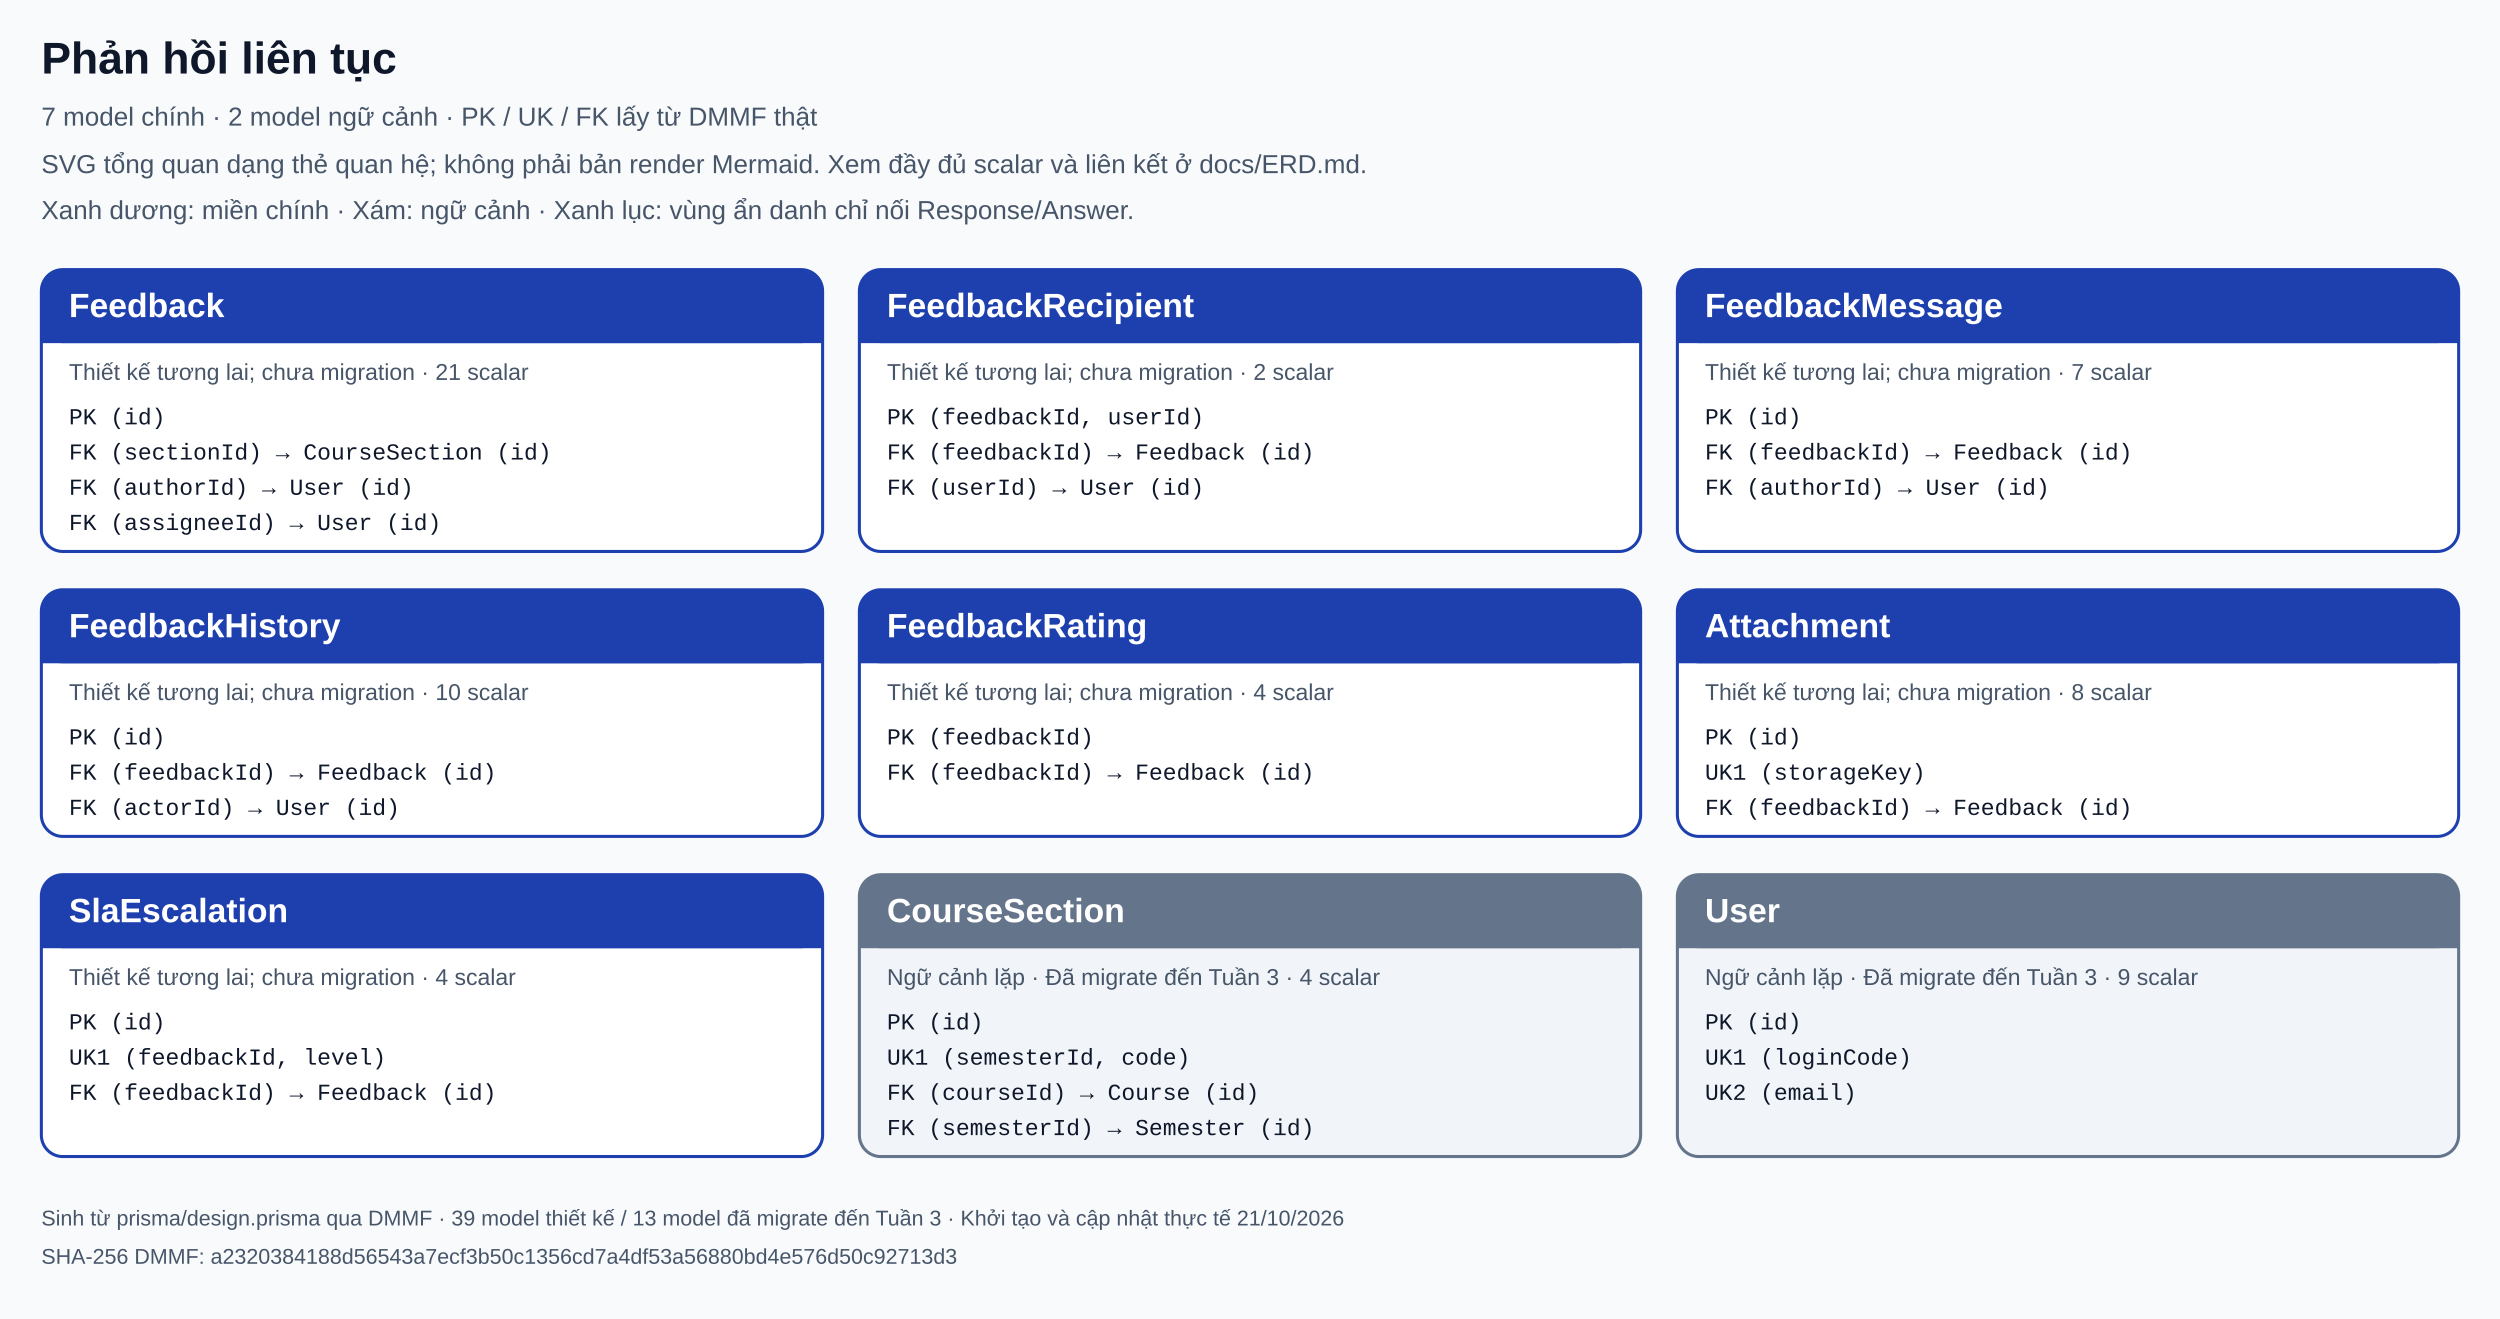
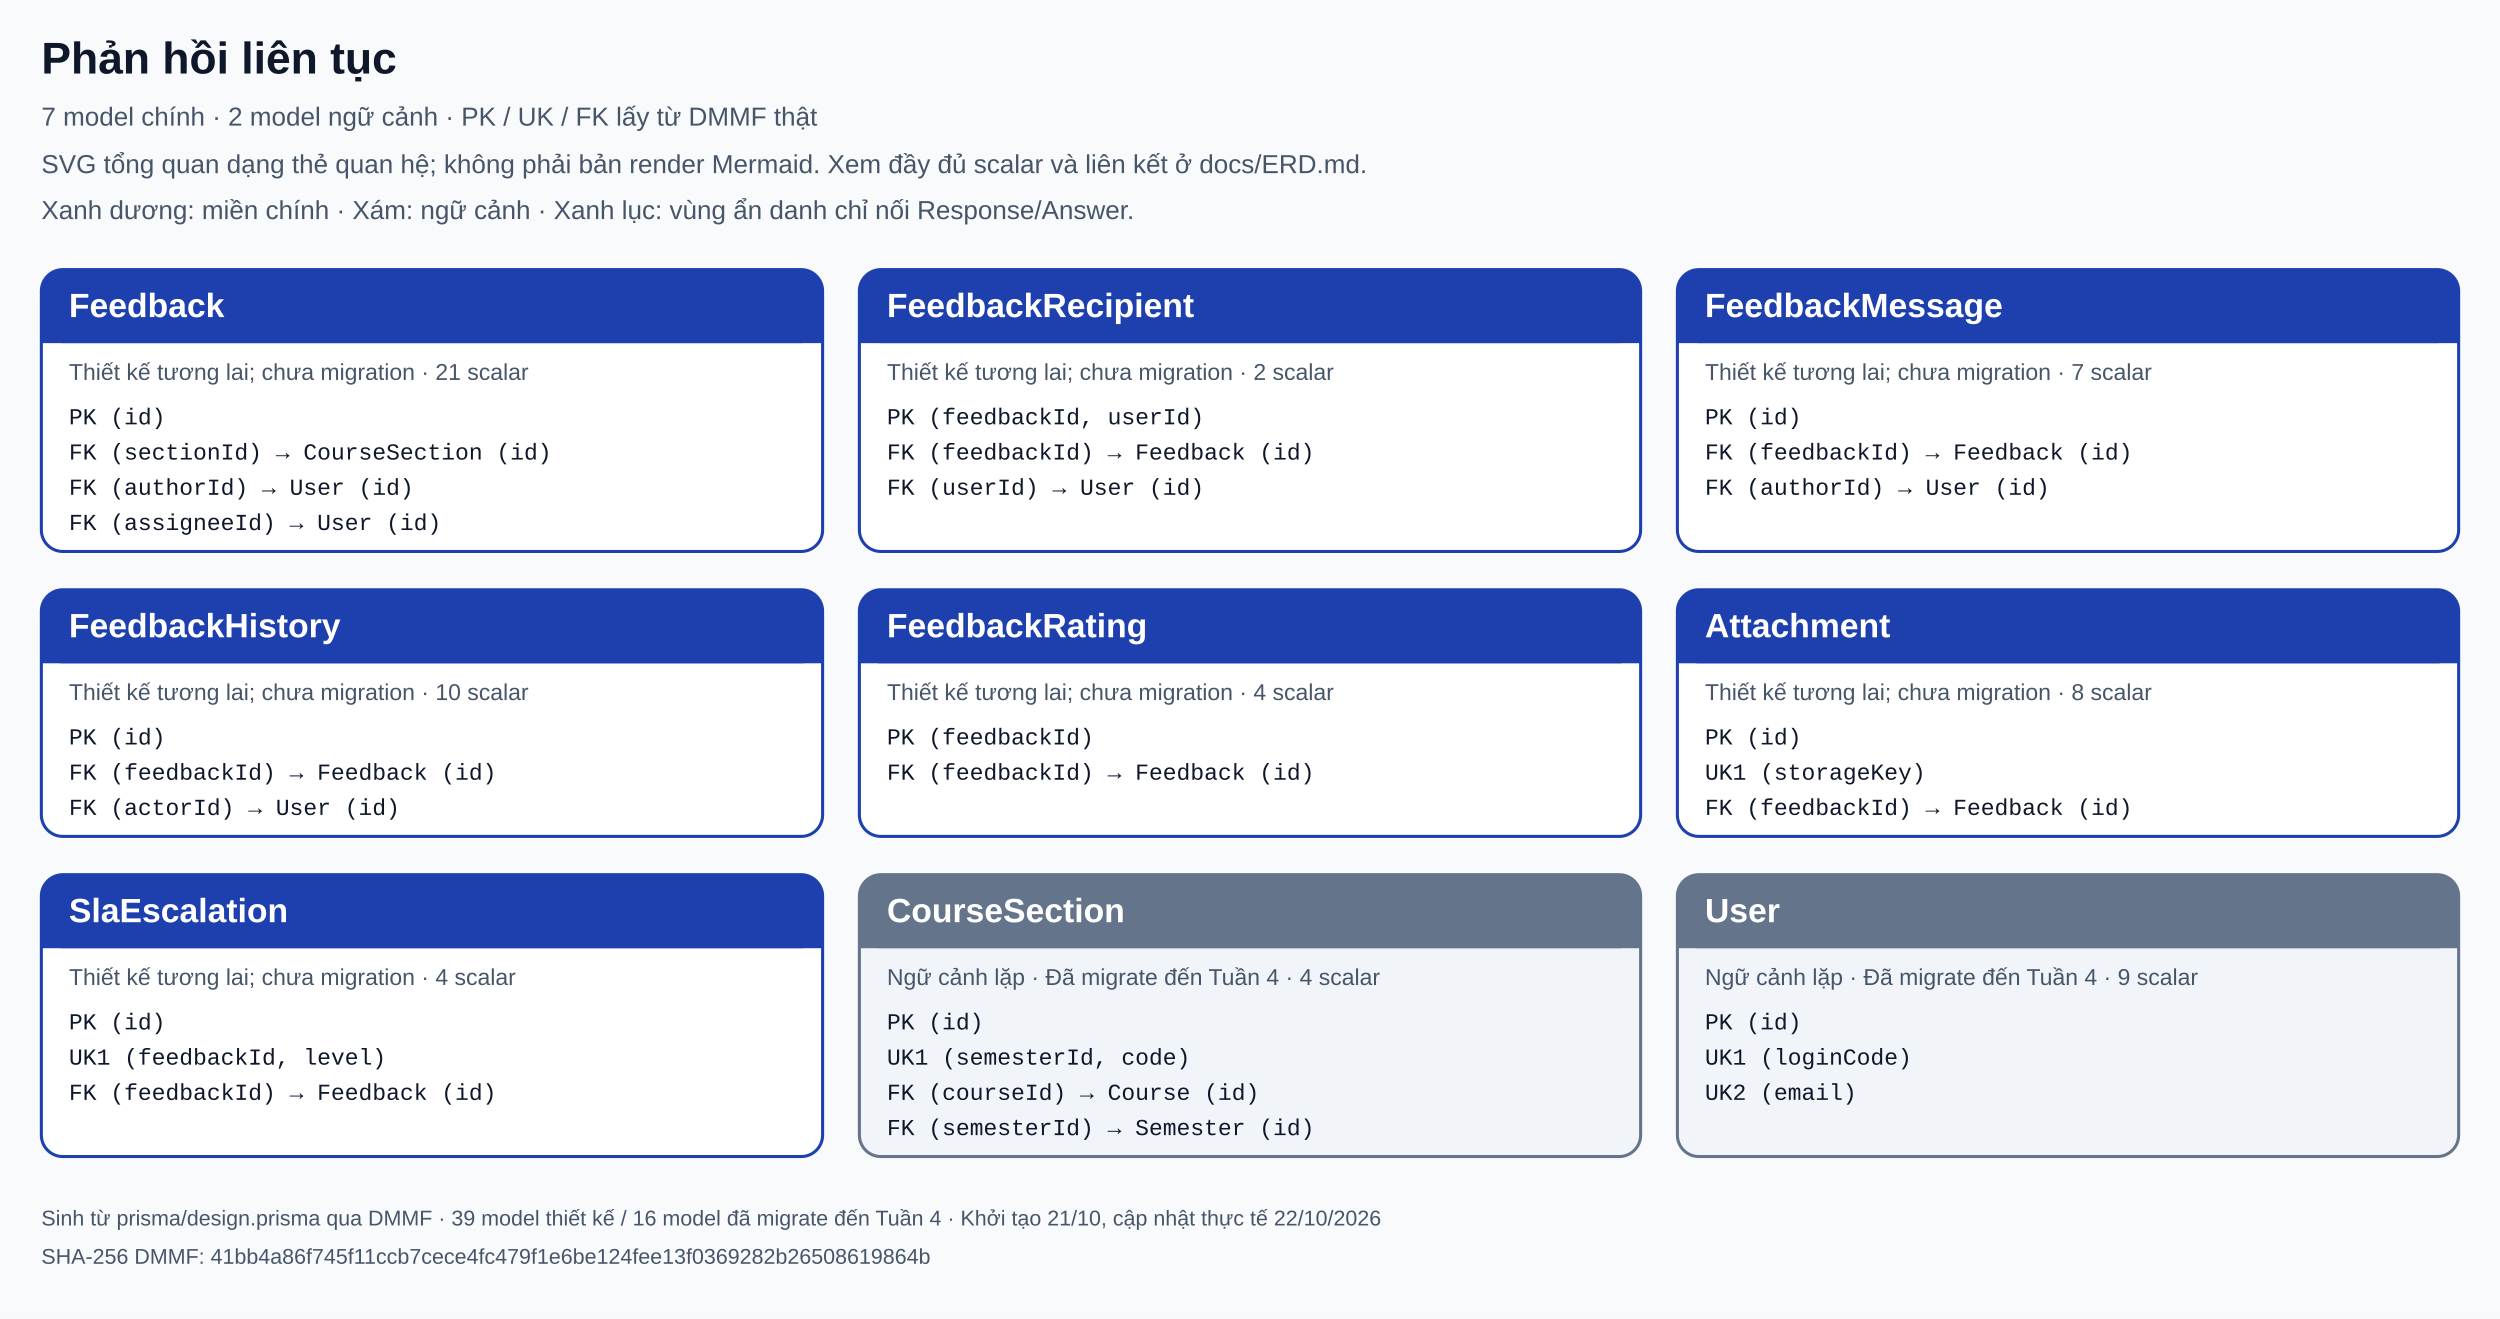
<svg xmlns="http://www.w3.org/2000/svg" width="1632" height="861" viewBox="0 0 1632 861" role="img" aria-labelledby="title description">
  <style>
    text {
      font-family: "Segoe UI", Arial, sans-serif;
      fill: #0f172a;
    }
    .heading {
      font-size: 29px;
      font-weight: 700;
    }
    .sub {
      font-size: 17px;
      fill: #475569;
    }
    .model {
      font-size: 22px;
      font-weight: 700;
      fill: #fff;
    }
    .meta {
      font-size: 15px;
      fill: #475569;
    }
    .field {
      font-size: 15px;
      font-family: Consolas, "Courier New", monospace;
    }
    .foot {
      font-size: 14px;
      fill: #475569;
    }
  </style>
  <rect width="1632" height="861" fill="#f8fafc" />
  <text x="27" y="48" class="heading">Phản hồi liên tục</text>
  <text x="27" y="82" class="sub">
    7 model chính · 2 model ngữ cảnh · PK / UK / FK lấy từ DMMF thật
  </text>
  <text x="27" y="113" class="sub">
    SVG tổng quan dạng thẻ quan hệ; không phải bản render Mermaid. Xem đầy đủ
    scalar và liên kết ở docs/ERD.md.
  </text>
  <text x="27" y="143" class="sub">
    Xanh dương: miền chính · Xám: ngữ cảnh · Xanh lục: vùng ẩn danh chỉ nối
    Response/Answer.
  </text>
  <g aria-label="Feedback">
    <rect x="27" y="176" width="510" height="184" rx="14" fill="#ffffff" stroke="#1e40af" stroke-width="2" />
    <rect x="27" y="176" width="510" height="48" rx="14" fill="#1e40af" />
    <rect x="27" y="204" width="510" height="20" fill="#1e40af" />
    <text x="45" y="207" class="model">Feedback</text>
    <text x="45" y="248" class="meta">
      Thiết kế tương lai; chưa migration · 21 scalar
    </text>
    <text x="45" y="277" class="field">PK (id)</text>
    <text x="45" y="300" class="field">
      FK (sectionId) → CourseSection (id)
    </text>
    <text x="45" y="323" class="field">FK (authorId) → User (id)</text>
    <text x="45" y="346" class="field">FK (assigneeId) → User (id)</text>
  </g>
  <g aria-label="FeedbackRecipient">
    <rect x="561" y="176" width="510" height="184" rx="14" fill="#ffffff" stroke="#1e40af" stroke-width="2" />
    <rect x="561" y="176" width="510" height="48" rx="14" fill="#1e40af" />
    <rect x="561" y="204" width="510" height="20" fill="#1e40af" />
    <text x="579" y="207" class="model">FeedbackRecipient</text>
    <text x="579" y="248" class="meta">
      Thiết kế tương lai; chưa migration · 2 scalar
    </text>
    <text x="579" y="277" class="field">PK (feedbackId, userId)</text>
    <text x="579" y="300" class="field">FK (feedbackId) → Feedback (id)</text>
    <text x="579" y="323" class="field">FK (userId) → User (id)</text>
  </g>
  <g aria-label="FeedbackMessage">
    <rect x="1095" y="176" width="510" height="184" rx="14" fill="#ffffff" stroke="#1e40af" stroke-width="2" />
    <rect x="1095" y="176" width="510" height="48" rx="14" fill="#1e40af" />
    <rect x="1095" y="204" width="510" height="20" fill="#1e40af" />
    <text x="1113" y="207" class="model">FeedbackMessage</text>
    <text x="1113" y="248" class="meta">
      Thiết kế tương lai; chưa migration · 7 scalar
    </text>
    <text x="1113" y="277" class="field">PK (id)</text>
    <text x="1113" y="300" class="field">FK (feedbackId) → Feedback (id)</text>
    <text x="1113" y="323" class="field">FK (authorId) → User (id)</text>
  </g>
  <g aria-label="FeedbackHistory">
    <rect x="27" y="385" width="510" height="161" rx="14" fill="#ffffff" stroke="#1e40af" stroke-width="2" />
    <rect x="27" y="385" width="510" height="48" rx="14" fill="#1e40af" />
    <rect x="27" y="413" width="510" height="20" fill="#1e40af" />
    <text x="45" y="416" class="model">FeedbackHistory</text>
    <text x="45" y="457" class="meta">
      Thiết kế tương lai; chưa migration · 10 scalar
    </text>
    <text x="45" y="486" class="field">PK (id)</text>
    <text x="45" y="509" class="field">FK (feedbackId) → Feedback (id)</text>
    <text x="45" y="532" class="field">FK (actorId) → User (id)</text>
  </g>
  <g aria-label="FeedbackRating">
    <rect x="561" y="385" width="510" height="161" rx="14" fill="#ffffff" stroke="#1e40af" stroke-width="2" />
    <rect x="561" y="385" width="510" height="48" rx="14" fill="#1e40af" />
    <rect x="561" y="413" width="510" height="20" fill="#1e40af" />
    <text x="579" y="416" class="model">FeedbackRating</text>
    <text x="579" y="457" class="meta">
      Thiết kế tương lai; chưa migration · 4 scalar
    </text>
    <text x="579" y="486" class="field">PK (feedbackId)</text>
    <text x="579" y="509" class="field">FK (feedbackId) → Feedback (id)</text>
  </g>
  <g aria-label="Attachment">
    <rect x="1095" y="385" width="510" height="161" rx="14" fill="#ffffff" stroke="#1e40af" stroke-width="2" />
    <rect x="1095" y="385" width="510" height="48" rx="14" fill="#1e40af" />
    <rect x="1095" y="413" width="510" height="20" fill="#1e40af" />
    <text x="1113" y="416" class="model">Attachment</text>
    <text x="1113" y="457" class="meta">
      Thiết kế tương lai; chưa migration · 8 scalar
    </text>
    <text x="1113" y="486" class="field">PK (id)</text>
    <text x="1113" y="509" class="field">UK1 (storageKey)</text>
    <text x="1113" y="532" class="field">FK (feedbackId) → Feedback (id)</text>
  </g>
  <g aria-label="SlaEscalation">
    <rect x="27" y="571" width="510" height="184" rx="14" fill="#ffffff" stroke="#1e40af" stroke-width="2" />
    <rect x="27" y="571" width="510" height="48" rx="14" fill="#1e40af" />
    <rect x="27" y="599" width="510" height="20" fill="#1e40af" />
    <text x="45" y="602" class="model">SlaEscalation</text>
    <text x="45" y="643" class="meta">
      Thiết kế tương lai; chưa migration · 4 scalar
    </text>
    <text x="45" y="672" class="field">PK (id)</text>
    <text x="45" y="695" class="field">UK1 (feedbackId, level)</text>
    <text x="45" y="718" class="field">FK (feedbackId) → Feedback (id)</text>
  </g>
  <g aria-label="CourseSection">
    <rect x="561" y="571" width="510" height="184" rx="14" fill="#f1f5f9" stroke="#64748b" stroke-width="2" />
    <rect x="561" y="571" width="510" height="48" rx="14" fill="#64748b" />
    <rect x="561" y="599" width="510" height="20" fill="#64748b" />
    <text x="579" y="602" class="model">CourseSection</text>
    <text x="579" y="643" class="meta">
-       Ngữ cảnh lặp · Đã migrate đến Tuần 3 · 4 scalar
+       Ngữ cảnh lặp · Đã migrate đến Tuần 4 · 4 scalar
    </text>
    <text x="579" y="672" class="field">PK (id)</text>
    <text x="579" y="695" class="field">UK1 (semesterId, code)</text>
    <text x="579" y="718" class="field">FK (courseId) → Course (id)</text>
    <text x="579" y="741" class="field">FK (semesterId) → Semester (id)</text>
  </g>
  <g aria-label="User">
    <rect x="1095" y="571" width="510" height="184" rx="14" fill="#f1f5f9" stroke="#64748b" stroke-width="2" />
    <rect x="1095" y="571" width="510" height="48" rx="14" fill="#64748b" />
    <rect x="1095" y="599" width="510" height="20" fill="#64748b" />
    <text x="1113" y="602" class="model">User</text>
    <text x="1113" y="643" class="meta">
-       Ngữ cảnh lặp · Đã migrate đến Tuần 3 · 9 scalar
+       Ngữ cảnh lặp · Đã migrate đến Tuần 4 · 9 scalar
    </text>
    <text x="1113" y="672" class="field">PK (id)</text>
    <text x="1113" y="695" class="field">UK1 (loginCode)</text>
    <text x="1113" y="718" class="field">UK2 (email)</text>
  </g>
  <text x="27" y="800" class="foot">
-     Sinh từ prisma/design.prisma qua DMMF · 39 model thiết kế / 13 model đã
-     migrate đến Tuần 3 · Khởi tạo và cập nhật thực tế 21/10/2026
+     Sinh từ prisma/design.prisma qua DMMF · 39 model thiết kế / 16 model đã
+     migrate đến Tuần 4 · Khởi tạo 21/10, cập nhật thực tế 22/10/2026
  </text>
  <text x="27" y="825" class="foot">
    SHA-256 DMMF:
-     a2320384188d56543a7ecf3b50c1356cd7a4df53a56880bd4e576d50c92713d3
+     41bb4a86f745f11ccb7cece4fc479f1e6be124fee13f0369282b26508619864b
  </text>
</svg>
